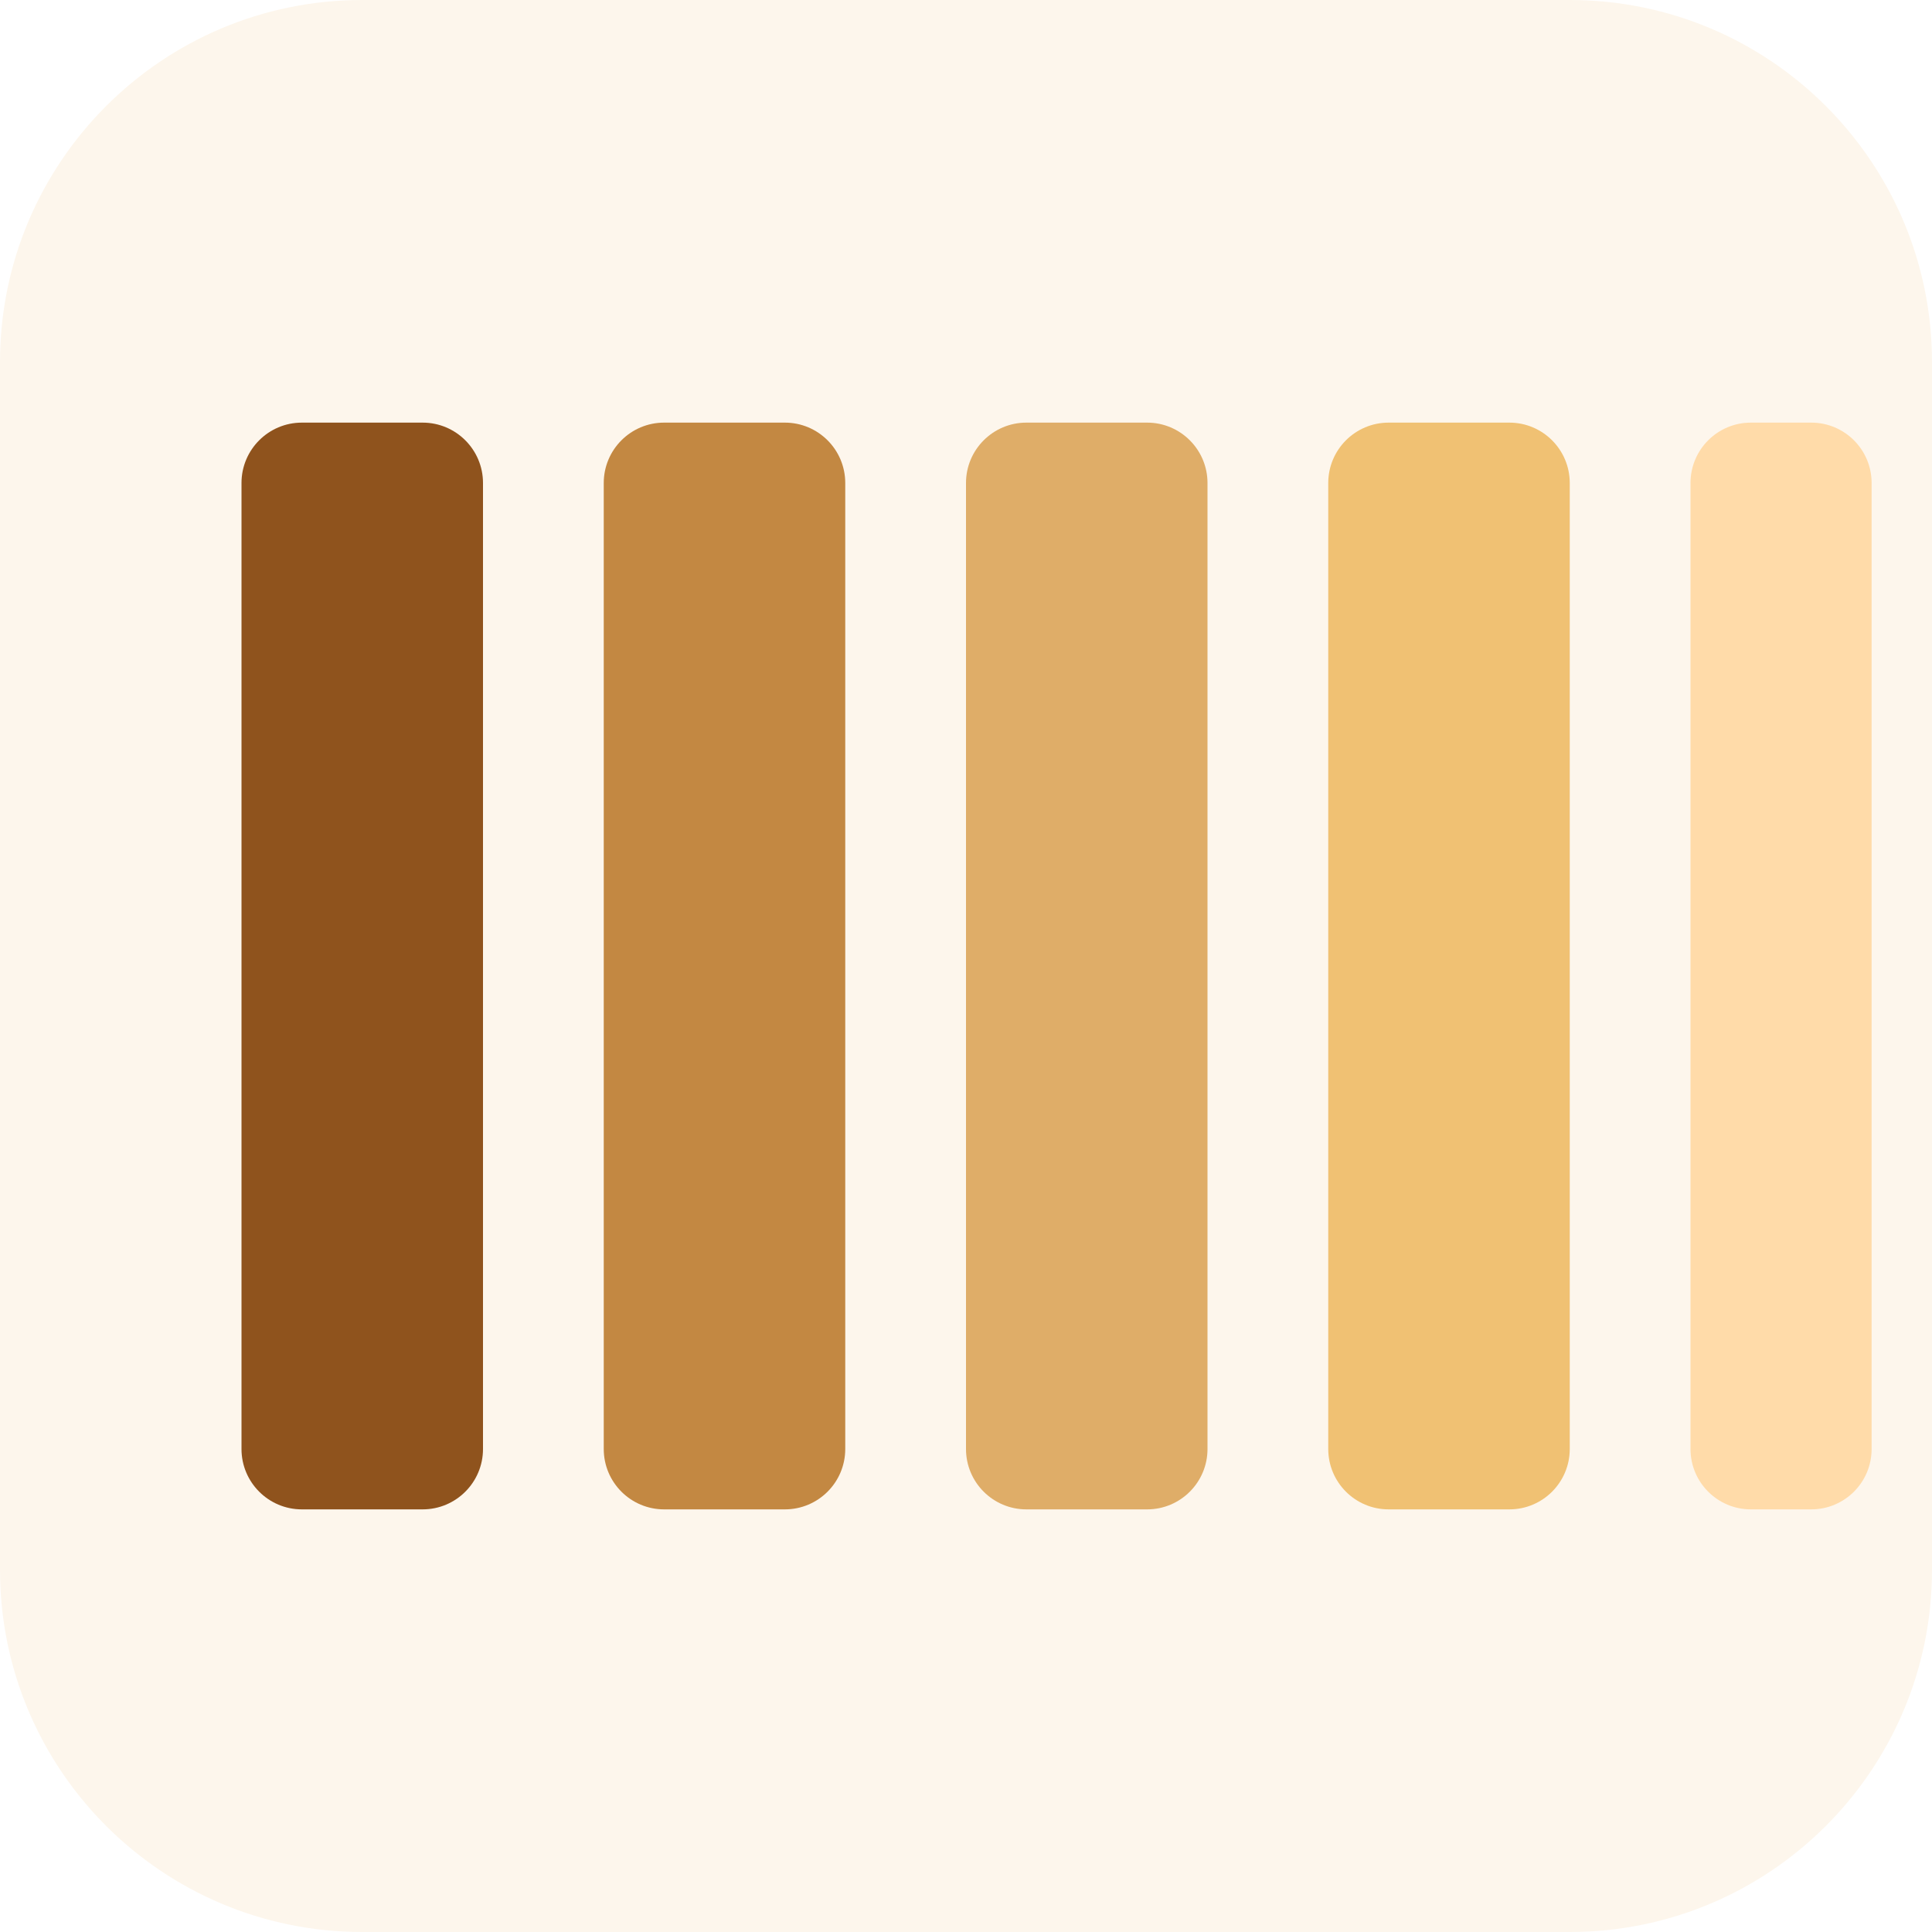
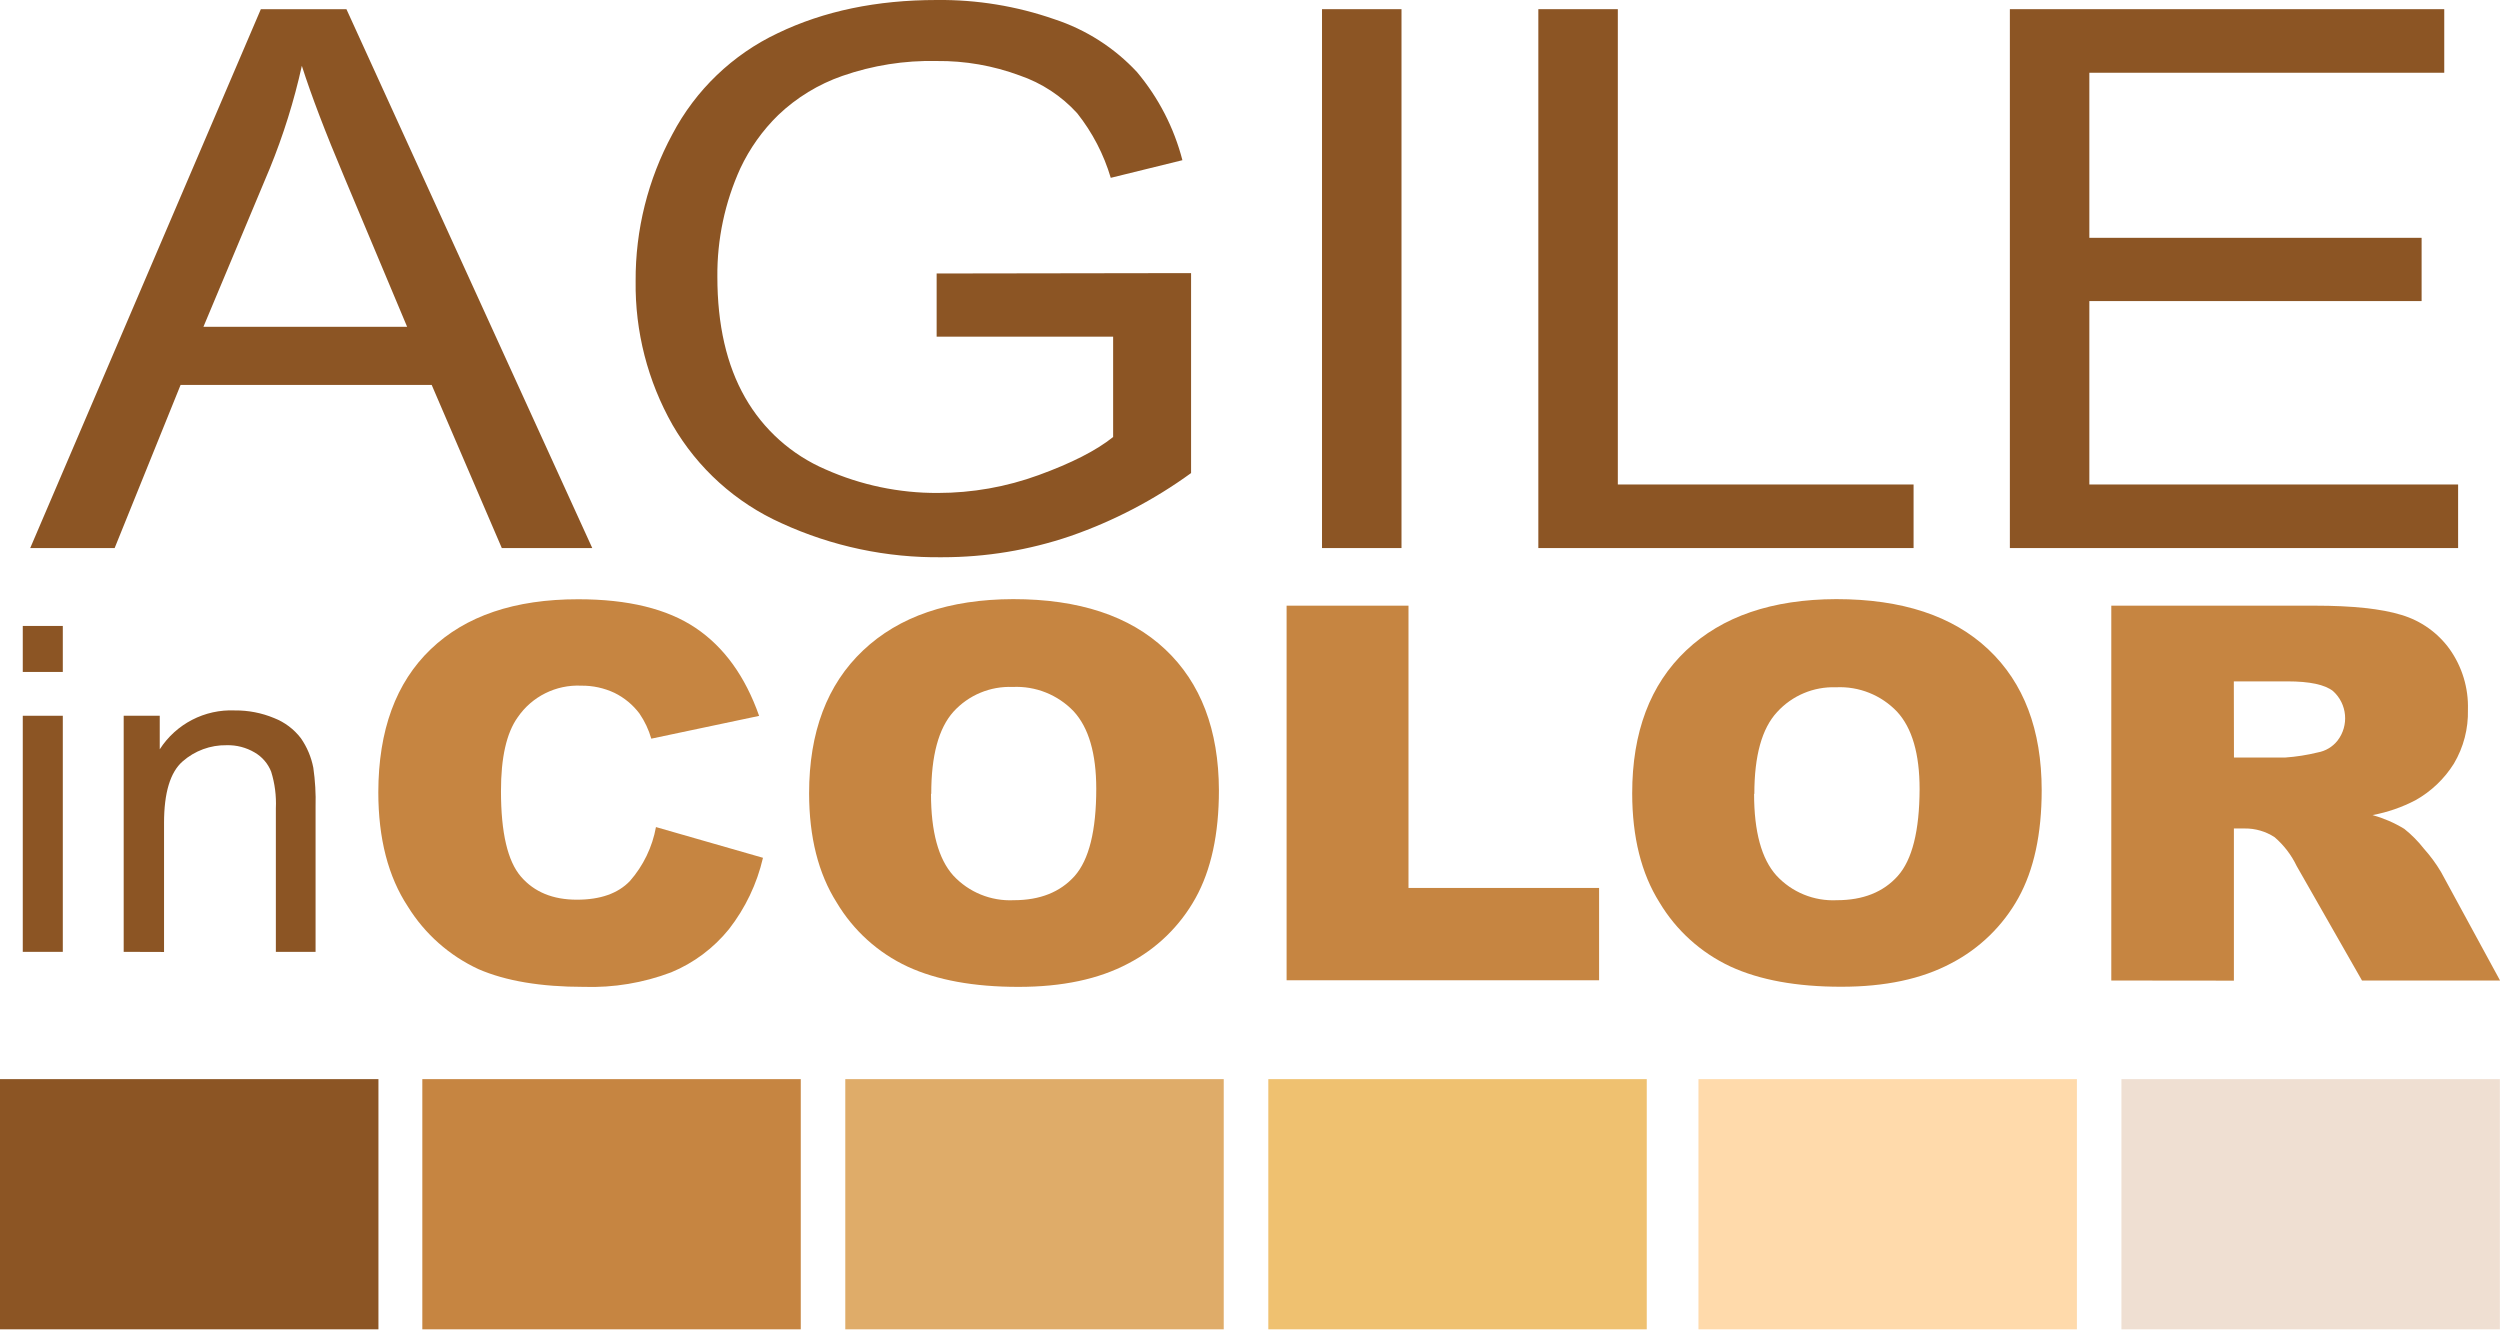
- <svg xmlns="http://www.w3.org/2000/svg" viewBox="0 0 64 64" width="64" height="64">
-   <rect width="64" height="64" rx="12" fill="#fdf6ec" />
-   <g>
-     <rect x="8" y="14" width="8" height="36" rx="2" fill="#8f531d" />
-     <rect x="20" y="14" width="8" height="36" rx="2" fill="#c38842" />
-     <rect x="32" y="14" width="8" height="36" rx="2" fill="#dfad68" />
-     <rect x="44" y="14" width="8" height="36" rx="2" fill="#f0c173" />
-     <rect x="56" y="14" width="6" height="36" rx="2" fill="#ffdba9" />
+ <svg xmlns="http://www.w3.org/2000/svg" viewBox="0 0 389.69 207.2" width="389.69" height="207.2">
+   <defs>
+     <style>.cls-1{fill:#8c5524;}.cls-2{fill:#c68541;}.cls-3{fill:#dfac69;}.cls-4{fill:#efc170;}.cls-5{fill:#ffdaab;}.cls-6{fill:#efdfd2;}</style>
+   </defs>
+   <g id="Layer_2" data-name="Layer 2">
+     <g id="Layer_1-2" data-name="Layer 1">
+       <path class="cls-1" d="M4.71,85.43l35.95-84H54l38.32,84H78.22L67.29,60H28.15L17.87,85.43Zm27-34.49H63.46L53.69,27.67q-4.47-10.59-6.64-17.41a98.74,98.74,0,0,1-5,16Z" />
+       <path class="cls-1" d="M146,52.48V42.63l39.66-.06V73.74a72.35,72.35,0,0,1-18.84,9.83,61.79,61.79,0,0,1-19.93,3.29,58.21,58.21,0,0,1-25.06-5.3,37.19,37.19,0,0,1-17-15.33,44.24,44.24,0,0,1-5.75-22.4,47.51,47.51,0,0,1,5.72-22.89A35.88,35.88,0,0,1,121.26,5.16Q132,0,146,0a53.94,53.94,0,0,1,18.36,3,30.62,30.62,0,0,1,12.86,8.22,35,35,0,0,1,7.09,13.75l-11.17,2.75a29.87,29.87,0,0,0-5.24-10.08,21.57,21.57,0,0,0-8.94-5.87A36.11,36.11,0,0,0,146,9.51a41.82,41.82,0,0,0-14.69,2.32,27.71,27.71,0,0,0-10,6.1,28.66,28.66,0,0,0-5.91,8.31,40,40,0,0,0-3.58,16.9q0,11.24,4.31,18.8a26.44,26.44,0,0,0,12.55,11.23,42.6,42.6,0,0,0,17.5,3.67,45.79,45.79,0,0,0,15.71-2.78c5.11-1.86,9-3.83,11.62-5.94V52.48Z" />
+       <path class="cls-1" d="M206.07,85.43v-84h12.39v84Z" />
+       <path class="cls-1" d="M239.79,85.43v-84h12.39V75.52h46.1v9.91Z" />
+       <path class="cls-1" d="M313.29,85.43v-84H381v9.91H325.68V37.07h51.79v9.86H325.68V75.52h57.48v9.91Z" />
+       <path class="cls-2" d="M102.25,128.92l16.68,4.79a28.56,28.56,0,0,1-5.3,11.12,22.77,22.77,0,0,1-9,6.73A35.22,35.22,0,0,1,91,153.83q-10.05,0-16.41-2.76a25.58,25.58,0,0,1-11-9.74q-4.62-7-4.62-17.85Q59,109,67.14,101.2t23-7.79q11.64,0,18.29,4.47t9.9,13.71l-16.81,3.55a13.5,13.5,0,0,0-1.84-3.91A10.85,10.85,0,0,0,95.78,108a11.84,11.84,0,0,0-5.17-1.12,11.36,11.36,0,0,0-9.92,4.94q-2.61,3.66-2.6,11.51,0,9.7,3.11,13.31t8.74,3.6q5.46,0,8.25-2.91A17.51,17.51,0,0,0,102.25,128.92Z" />
+       <path class="cls-2" d="M126.12,123.66q0-14.31,8.41-22.27t23.4-8q15.38,0,23.7,7.83T190,123.18q0,10.24-3.64,16.8a25.28,25.28,0,0,1-10.5,10.21q-6.87,3.65-17.12,3.64-10.42,0-17.25-3.15a25.31,25.31,0,0,1-11.07-10Q126.13,133.91,126.12,123.66Zm19,.08q0,8.85,3.46,12.72a12.06,12.06,0,0,0,9.44,3.86q6.13,0,9.5-3.78c2.23-2.53,3.36-7.06,3.36-13.59,0-5.5-1.18-9.52-3.51-12.06a12.32,12.32,0,0,0-9.52-3.81,11.82,11.82,0,0,0-9.24,3.87Q145.15,114.82,145.16,123.74Z" />
+       <path class="cls-2" d="M200.55,94.41h19v44h29.71v14.39H200.55Z" />
+       <path class="cls-2" d="M254.42,123.66q0-14.31,8.41-22.27t23.4-8q15.39,0,23.7,7.83t8.32,21.94q0,10.24-3.63,16.8a25.31,25.31,0,0,1-10.51,10.21q-6.87,3.65-17.12,3.64-10.42,0-17.25-3.15a25.42,25.42,0,0,1-11.07-10Q254.43,133.91,254.42,123.66Zm19,.08q0,8.85,3.47,12.72a12,12,0,0,0,9.43,3.86q6.13,0,9.5-3.78T299.22,123q0-8.25-3.51-12.06a12.3,12.3,0,0,0-9.52-3.81A11.84,11.84,0,0,0,277,111Q273.46,114.82,273.46,123.74Z" />
+       <path class="cls-2" d="M329.1,152.84V94.41h31.73q8.82,0,13.49,1.44a14.28,14.28,0,0,1,7.51,5.32,15.49,15.49,0,0,1,2.86,9.46,15.67,15.67,0,0,1-2.18,8.39,16.69,16.69,0,0,1-6,5.72,23.9,23.9,0,0,1-6.69,2.31,19.62,19.62,0,0,1,4.95,2.15,18.41,18.41,0,0,1,3.05,3.08,23.23,23.23,0,0,1,2.67,3.63l9.21,16.93H368.18L358,135a13.81,13.81,0,0,0-3.44-4.5,8.35,8.35,0,0,0-4.67-1.36h-1.68v23.72Zm19.12-34.76h8a30.13,30.13,0,0,0,5.05-.79,5.07,5.07,0,0,0,3.09-1.84,5.7,5.7,0,0,0-.7-7.73c-1.26-1-3.62-1.51-7.1-1.51h-8.36Z" />
+       <path class="cls-1" d="M3.55,104.74V97.57H9.79v7.17Zm0,43.63v-36.8H9.79v36.8Z" />
+       <path class="cls-1" d="M19.28,148.37v-36.8H24.9v5.23a13.22,13.22,0,0,1,11.71-6.06,15.5,15.5,0,0,1,6.12,1.19,9.69,9.69,0,0,1,4.17,3.14,12.08,12.08,0,0,1,1.94,4.61,35.69,35.69,0,0,1,.35,6.06v22.63H43V126a16.7,16.7,0,0,0-.73-5.71,6,6,0,0,0-2.58-3,8.19,8.19,0,0,0-4.35-1.13,10.15,10.15,0,0,0-6.88,2.53q-2.89,2.53-2.89,9.6v20.1Z" />
+       <rect class="cls-1" y="168.21" width="58.99" height="39" />
+       <rect class="cls-3" x="131.76" y="168.21" width="58.99" height="39" />
+       <rect class="cls-2" x="65.83" y="168.21" width="58.99" height="39" />
+       <rect class="cls-4" x="197.7" y="168.21" width="58.99" height="39" />
+       <rect class="cls-5" x="264.75" y="168.21" width="58.99" height="39" />
+       <rect class="cls-6" x="330.68" y="168.21" width="58.99" height="39" />
+     </g>
  </g>
</svg>
